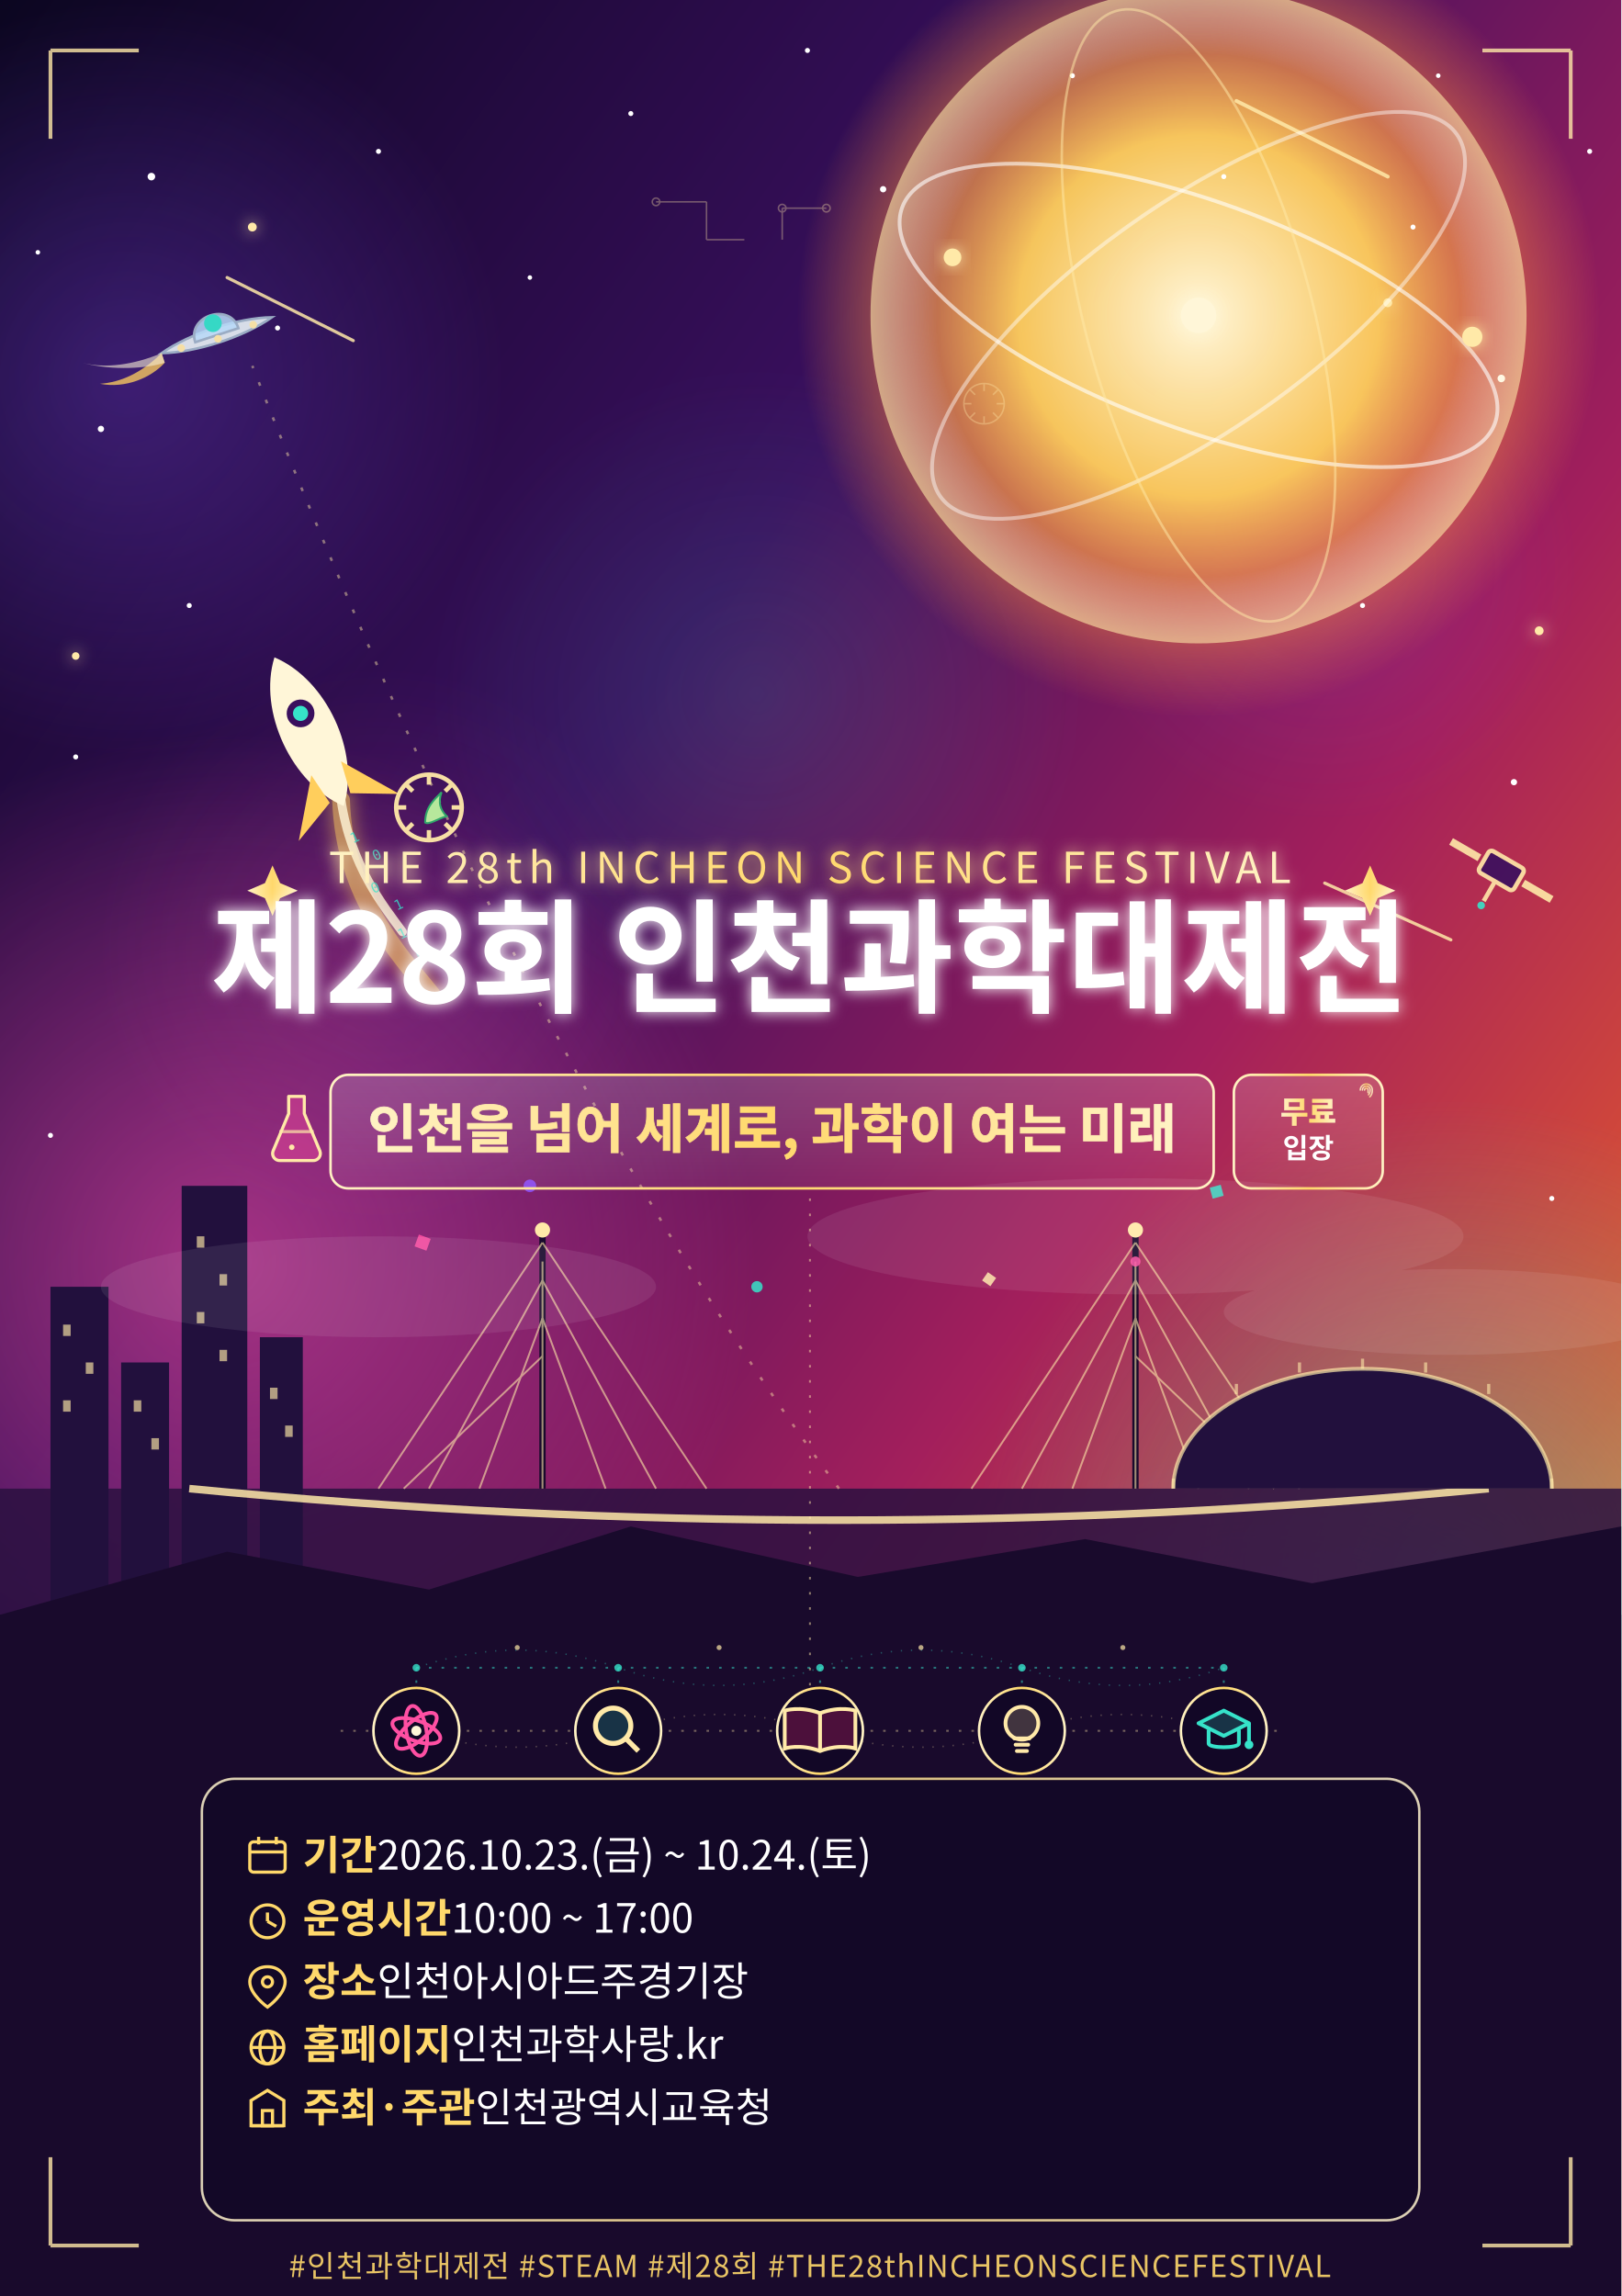
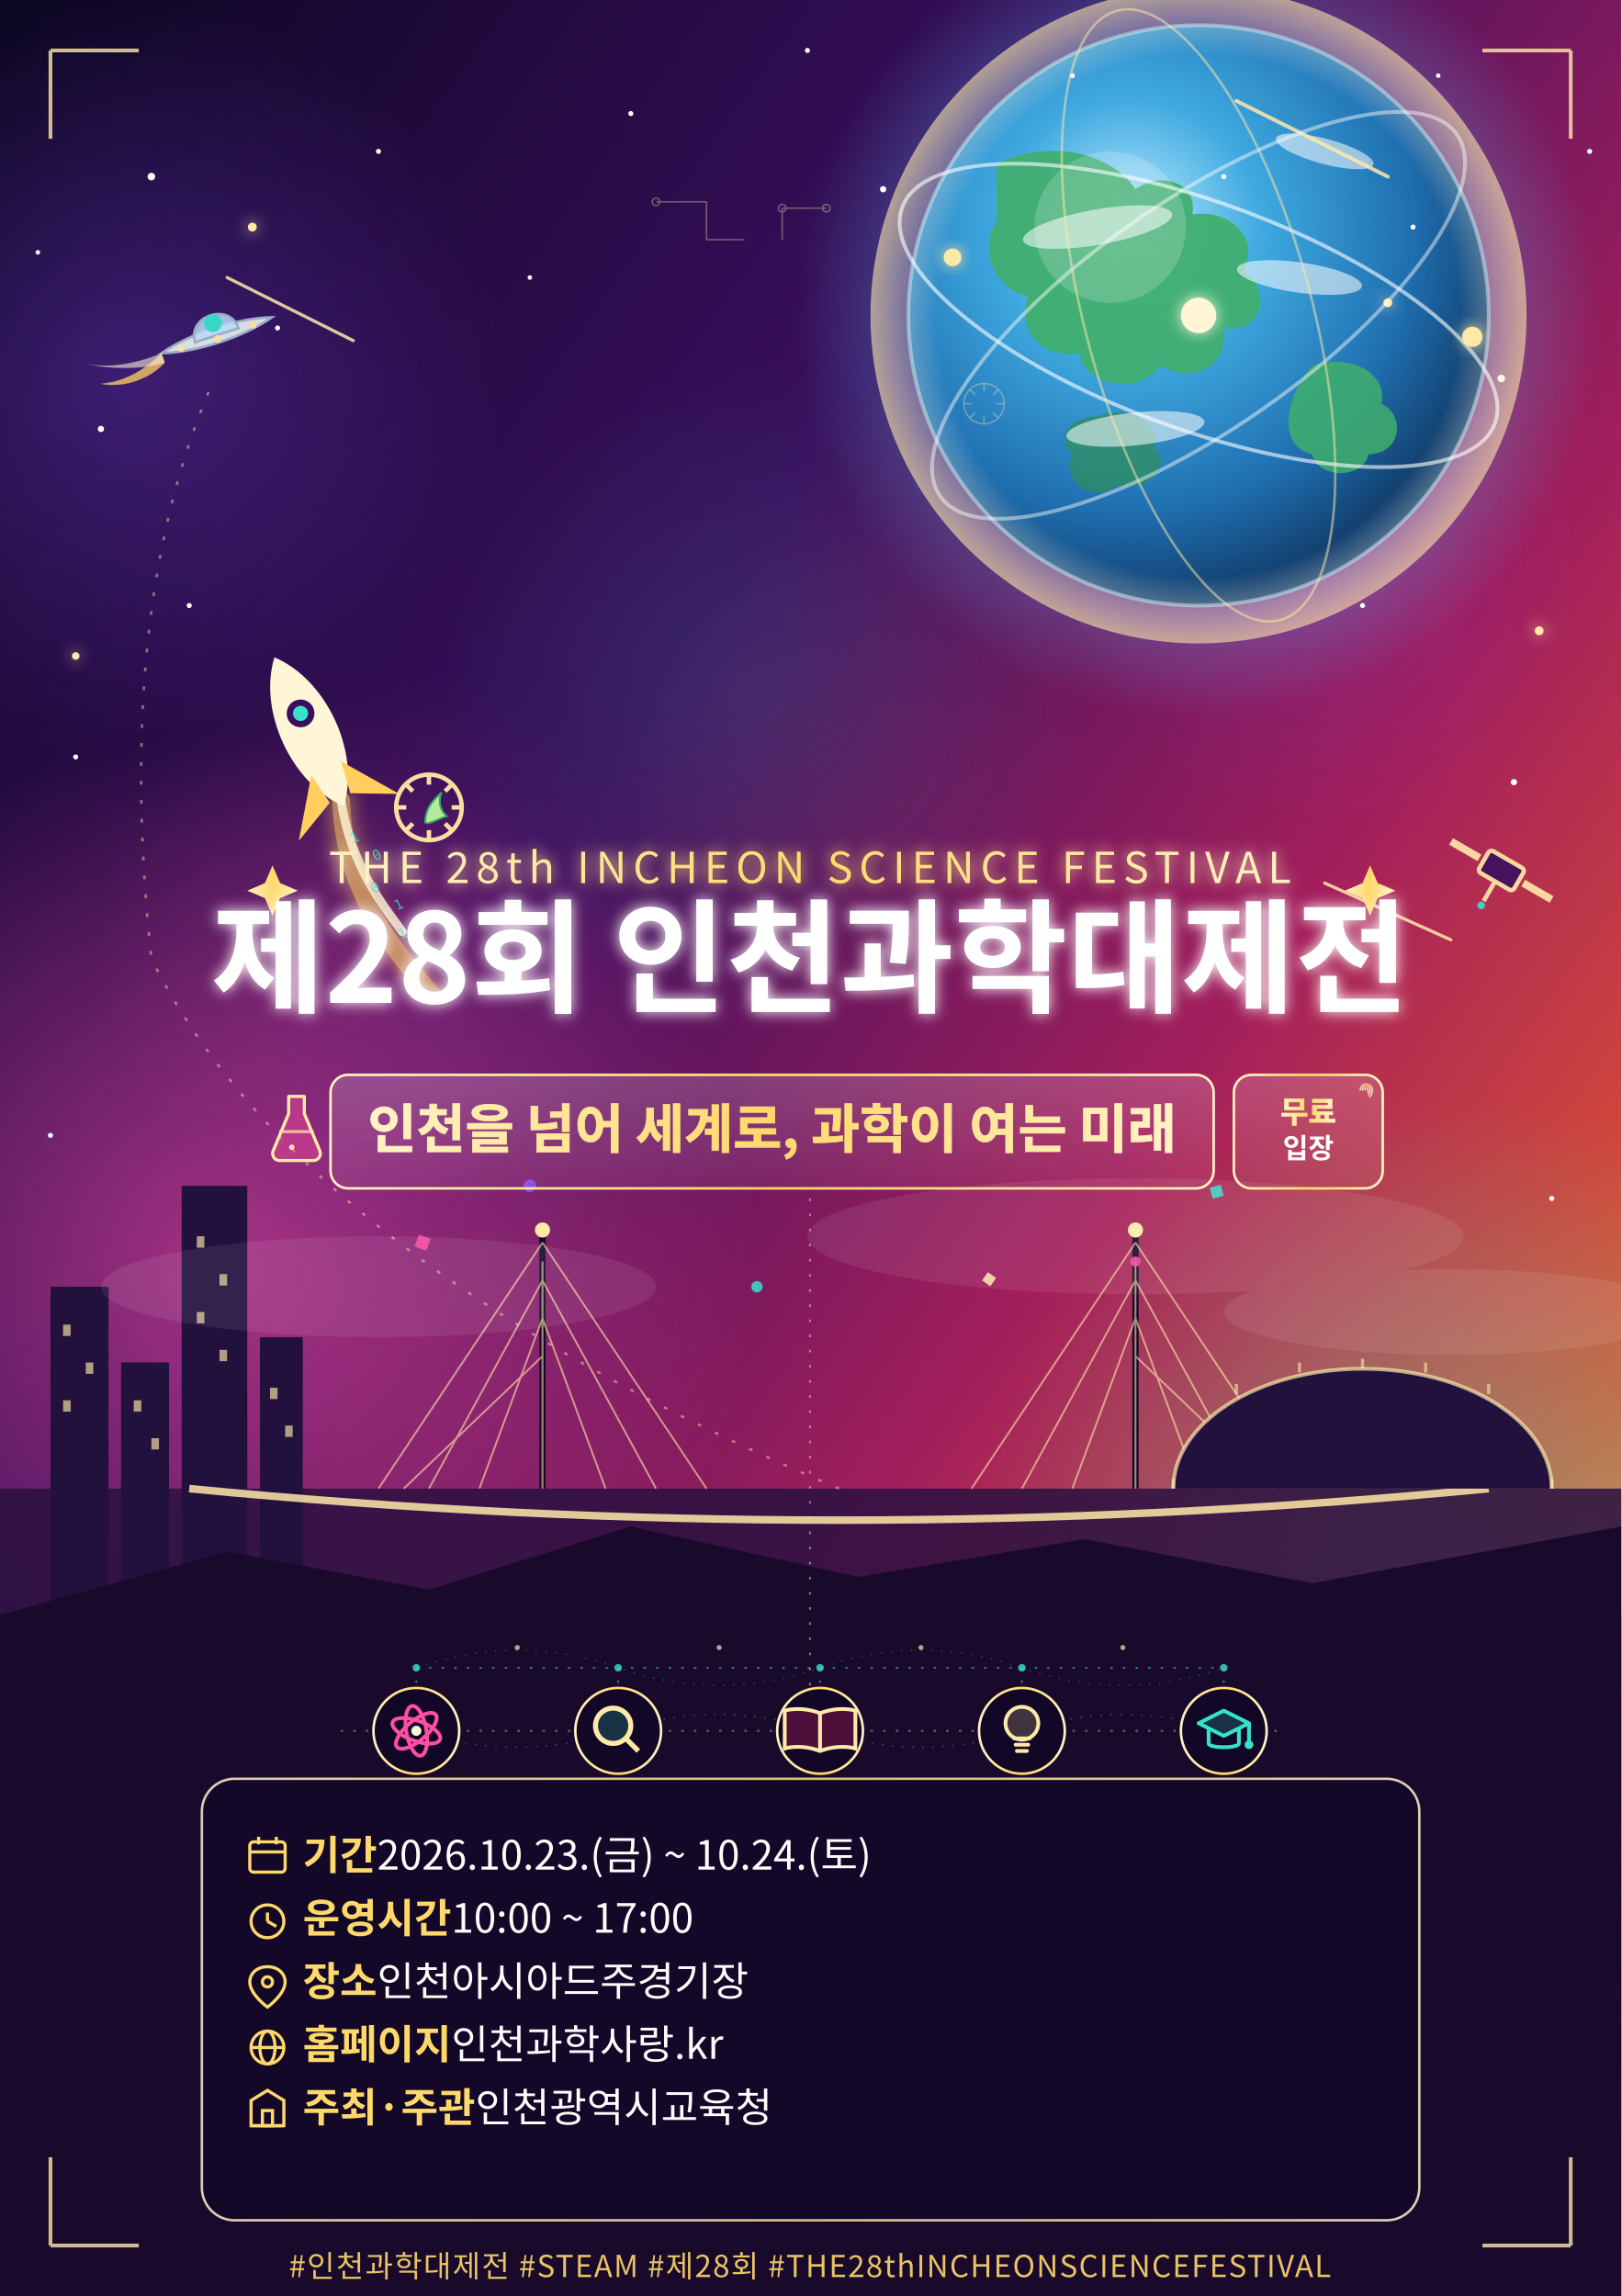
<svg xmlns="http://www.w3.org/2000/svg" width="257mm" height="364mm" viewBox="0 0 1285 1820" font-family="Noto Sans CJK KR, sans-serif">
  <defs>
    <linearGradient id="bg" x1="0%" y1="0%" x2="100%" y2="100%">
      <stop offset="0%" stop-color="#0b0620" />
      <stop offset="35%" stop-color="#3a0f5e" />
      <stop offset="60%" stop-color="#a31f5c" />
      <stop offset="80%" stop-color="#e0552f" />
      <stop offset="100%" stop-color="#ffc24b" />
    </linearGradient>
    <radialGradient id="sun" cx="50%" cy="50%" r="50%">
      <stop offset="0%" stop-color="#fff6d8" />
      <stop offset="45%" stop-color="#ffce5c" stop-opacity="0.95" />
      <stop offset="75%" stop-color="#ff8a3d" stop-opacity="0.55" />
      <stop offset="100%" stop-color="#ff8a3d" stop-opacity="0" />
    </radialGradient>
+     <radialGradient id="earthGlow" cx="50%" cy="50%" r="50%">
+       <stop offset="0%" stop-color="#bfe9ff" stop-opacity="0.9" />
+       <stop offset="60%" stop-color="#5fc4ff" stop-opacity="0.4" />
+       <stop offset="100%" stop-color="#5fc4ff" stop-opacity="0" />
+     </radialGradient>
+     <radialGradient id="earthSphere" cx="38%" cy="35%" r="65%">
+       <stop offset="0%" stop-color="#bfeeff" />
+       <stop offset="35%" stop-color="#3fa9e0" />
+       <stop offset="75%" stop-color="#1f6fb0" />
+       <stop offset="100%" stop-color="#123f6e" />
+     </radialGradient>
+     <clipPath id="earthClip">
+       <circle cx="950" cy="250" r="230" />
+     </clipPath>
    <radialGradient id="nebulaPink" cx="50%" cy="50%" r="50%">
      <stop offset="0%" stop-color="#ff4fa3" stop-opacity="0.55" />
      <stop offset="100%" stop-color="#ff4fa3" stop-opacity="0" />
    </radialGradient>
    <radialGradient id="nebulaTeal" cx="50%" cy="50%" r="50%">
      <stop offset="0%" stop-color="#36e2c9" stop-opacity="0.4" />
      <stop offset="100%" stop-color="#36e2c9" stop-opacity="0" />
    </radialGradient>
    <radialGradient id="nebulaPurple" cx="50%" cy="50%" r="50%">
      <stop offset="0%" stop-color="#8a4dff" stop-opacity="0.5" />
      <stop offset="100%" stop-color="#8a4dff" stop-opacity="0" />
    </radialGradient>
    <linearGradient id="panel" x1="0%" y1="0%" x2="0%" y2="100%">
      <stop offset="0%" stop-color="#ffffff" stop-opacity="0.18" />
      <stop offset="100%" stop-color="#ffffff" stop-opacity="0.05" />
    </linearGradient>
    <linearGradient id="goldText" x1="0%" y1="0%" x2="100%" y2="0%">
      <stop offset="0%" stop-color="#fff2c4" />
      <stop offset="50%" stop-color="#ffd86b" />
      <stop offset="100%" stop-color="#fff2c4" />
    </linearGradient>
    <radialGradient id="ringGlow" cx="50%" cy="50%" r="50%">
      <stop offset="80%" stop-color="#ffffff" stop-opacity="0" />
      <stop offset="100%" stop-color="#ffe9a8" stop-opacity="0.6" />
    </radialGradient>
    <filter id="glow" x="-50%" y="-50%" width="200%" height="200%">
      <feGaussianBlur stdDeviation="6" result="b" />
      <feMerge>
        <feMergeNode in="b" />
        <feMergeNode in="SourceGraphic" />
      </feMerge>
    </filter>
  </defs>
  <rect x="0" y="0" width="1285" height="1820" fill="url(#bg)" />
  <circle cx="180" cy="1000" r="420" fill="url(#nebulaPink)" />
  <circle cx="1150" cy="1250" r="380" fill="url(#nebulaTeal)" />
  <circle cx="1000" cy="1500" r="350" fill="url(#nebulaPurple)" />
  <circle cx="100" cy="300" r="300" fill="url(#nebulaPurple)" opacity="0.6" />
  <circle cx="600" cy="550" r="260" fill="url(#nebulaTeal)" opacity="0.3" />
  <circle cx="300" cy="750" r="220" fill="url(#nebulaPink)" opacity="0.25" />
  <circle cx="1050" cy="450" r="200" fill="url(#nebulaPurple)" opacity="0.3" />
-   <circle cx="950" cy="250" r="320" fill="url(#sun)" />
+   <circle cx="950" cy="250" r="320" fill="url(#earthGlow)" />
+   <circle cx="950" cy="250" r="230" fill="url(#earthSphere)" />
+   <g clip-path="url(#earthClip)">
+     <path d="M790 130 C830 110 880 120 900 150 C920 135 950 145 945 170 C975 165 1000 190 985 215 C1010 230 1000 265 970 260 C975 290 945 305 920 290 C900 315 860 305 855 280 C825 285 805 260 815 235 C790 230 775 200 790 175 Z" fill="#3fae6b" opacity="0.92" />
+     <path d="M1040 290 C1070 280 1100 295 1095 320 C1115 330 1110 360 1085 360 C1080 380 1045 380 1040 360 C1015 355 1015 320 1040 290 Z" fill="#3fae6b" opacity="0.85" />
+     <path d="M870 330 C895 320 920 335 915 355 C930 370 910 390 885 385 C865 400 840 380 850 360 C835 345 850 330 870 330 Z" fill="#2f8f57" opacity="0.7" />
+     <g fill="#ffffff" opacity="0.55">
+       <ellipse cx="870" cy="180" rx="60" ry="14" transform="rotate(-10 870 180)" />
+       <ellipse cx="1030" cy="220" rx="50" ry="12" transform="rotate(8 1030 220)" />
+       <ellipse cx="900" cy="340" rx="55" ry="13" transform="rotate(-6 900 340)" />
+       <ellipse cx="1050" cy="120" rx="40" ry="10" transform="rotate(15 1050 120)" />
+     </g>
+   </g>
+   <circle cx="950" cy="250" r="230" fill="none" stroke="#bfeeff" stroke-width="3" opacity="0.5" />
+   <circle cx="880" cy="180" r="60" fill="#ffffff" opacity="0.18" />
  <g fill="#ffffff">
    <circle cx="120" cy="140" r="3" />
    <circle cx="220" cy="260" r="2" />
    <circle cx="80" cy="340" r="2.5" />
    <circle cx="300" cy="120" r="2" />
    <circle cx="1120" cy="180" r="2" />
    <circle cx="1190" cy="300" r="3" />
    <circle cx="60" cy="600" r="2" />
    <circle cx="1200" cy="620" r="2.5" />
    <circle cx="40" cy="900" r="2" />
    <circle cx="1230" cy="950" r="2" />
    <circle cx="500" cy="90" r="2" />
    <circle cx="700" cy="150" r="2.5" />
    <circle cx="850" cy="60" r="2" />
    <circle cx="150" cy="480" r="2" />
    <circle cx="1080" cy="480" r="2" />
    <circle cx="970" cy="140" r="2" />
    <circle cx="420" cy="220" r="1.8" />
    <circle cx="1260" cy="120" r="2" />
    <circle cx="30" cy="200" r="1.8" />
    <circle cx="640" cy="40" r="2" />
    <circle cx="1140" cy="60" r="1.8" />
  </g>
  <g fill="#ffe9a8" filter="url(#glow)">
    <circle cx="200" cy="180" r="3.5" />
    <circle cx="1100" cy="240" r="3.5" />
    <circle cx="60" cy="520" r="3" />
    <circle cx="1220" cy="500" r="3.5" />
  </g>
  <g stroke="#ffe9a8" stroke-width="1.2" opacity="0.35" fill="none">
    <path d="M520 160 h40 M560 160 v30 M560 190 h30 M620 190 v-25 M620 165 h35" />
    <circle cx="520" cy="160" r="3" />
    <circle cx="620" cy="165" r="3" />
    <circle cx="655" cy="165" r="3" />
    <circle cx="780" cy="320" r="16" />
    <path d="M780 304 v6 M780 330 v6 M764 320 h6 M790 320 h6 M768.7 308.7 l4.2 4.2 M787.1 327.1 l4.2 4.2 M768.7 331.3 l4.2 -4.2 M787.1 312.9 l4.2 -4.2" />
  </g>
  <g stroke="#ffe9a8" stroke-linecap="round" opacity="0.85">
    <line x1="980" y1="80" x2="1100" y2="140" stroke-width="3" />
    <line x1="180" y1="220" x2="280" y2="270" stroke-width="2.5" />
    <line x1="1050" y1="700" x2="1150" y2="745" stroke-width="2.5" />
  </g>
  <path d="M0 1180 L1285 1180 L1285 1820 L0 1820 Z" fill="#2a1140" opacity="0.85" />
  <path d="M0 1280 L1285 1280 L1285 1820 L0 1820 Z" fill="#190a2c" />
  <g fill="#22103d">
    <rect x="40" y="1020" width="46" height="260" />
    <rect x="96" y="1080" width="38" height="200" />
    <rect x="144" y="940" width="52" height="340" />
    <rect x="206" y="1060" width="34" height="220" />
  </g>
  <g fill="#ffe9a8" opacity="0.65">
    <rect x="50" y="1050" width="6" height="9" />
    <rect x="68" y="1080" width="6" height="9" />
    <rect x="50" y="1110" width="6" height="9" />
    <rect x="106" y="1110" width="6" height="9" />
    <rect x="120" y="1140" width="6" height="9" />
    <rect x="156" y="980" width="6" height="9" />
    <rect x="174" y="1010" width="6" height="9" />
    <rect x="156" y="1040" width="6" height="9" />
    <rect x="174" y="1070" width="6" height="9" />
    <rect x="214" y="1100" width="6" height="9" />
    <rect x="226" y="1130" width="6" height="9" />
  </g>
  <g stroke="#190a2c" stroke-width="5">
    <line x1="430" y1="1180" x2="430" y2="980" />
    <line x1="900" y1="1180" x2="900" y2="980" />
  </g>
  <circle cx="430" cy="975" r="6" fill="#ffe9a8" />
  <circle cx="900" cy="975" r="6" fill="#ffe9a8" />
  <g stroke="#ffe9a8" stroke-width="1.5" opacity="0.6">
    <line x1="430" y1="985" x2="300" y2="1180" />
    <line x1="430" y1="1015" x2="340" y2="1180" />
    <line x1="430" y1="1045" x2="380" y2="1180" />
    <line x1="430" y1="985" x2="560" y2="1180" />
    <line x1="430" y1="1015" x2="520" y2="1180" />
    <line x1="430" y1="1045" x2="480" y2="1180" />
    <line x1="900" y1="985" x2="770" y2="1180" />
    <line x1="900" y1="1015" x2="810" y2="1180" />
    <line x1="900" y1="1045" x2="850" y2="1180" />
    <line x1="900" y1="985" x2="1030" y2="1180" />
    <line x1="900" y1="1015" x2="990" y2="1180" />
    <line x1="900" y1="1045" x2="950" y2="1180" />
    <line x1="430" y1="1000" x2="430" y2="1180" />
    <line x1="900" y1="1000" x2="900" y2="1180" />
    <line x1="430" y1="1075" x2="320" y2="1180" />
    <line x1="900" y1="1075" x2="1010" y2="1180" />
  </g>
  <path d="M150 1180 Q665 1230 1180 1180" stroke="#ffe9a8" stroke-width="6" fill="none" opacity="0.85" />
  <g transform="translate(1080,1180)">
    <path d="M-150 0 A150 95 0 0 1 150 0 Z" fill="#22103d" />
    <path d="M-150 0 A150 95 0 0 1 150 0" fill="none" stroke="#ffe9a8" stroke-width="3" opacity="0.7" />
    <path d="M-150 0 L-150 -8 M-100 -75 L-100 -83 M-50 -92 L-50 -100 M0 -95 L0 -103 M50 -92 L50 -100 M100 -75 L100 -83 M150 0 L150 -8" stroke="#ffe9a8" stroke-width="2.5" opacity="0.6" />
  </g>
  <path d="M0 1280 L180 1230 L340 1260 L500 1210 L680 1250 L860 1220 L1040 1255 L1285 1210 L1285 1820 L0 1820 Z" fill="#190a2c" />
  <g transform="translate(950,250)">
    <circle r="260" fill="url(#ringGlow)" />
    <ellipse rx="250" ry="90" fill="none" stroke="#ffffff" stroke-width="3" opacity="0.6" transform="rotate(20)" />
    <ellipse rx="250" ry="90" fill="none" stroke="#ffffff" stroke-width="3" opacity="0.45" transform="rotate(-35)" />
    <ellipse rx="250" ry="90" fill="none" stroke="#ffe9a8" stroke-width="2" opacity="0.5" transform="rotate(75)" />
    <circle r="14" fill="#fff6d8" filter="url(#glow)" />
    <circle cx="217" cy="17" r="8" fill="#ffe9a8" filter="url(#glow)" />
    <circle cx="-195" cy="-46" r="7" fill="#ffe9a8" filter="url(#glow)" />
  </g>
-   <path d="M665 1180 Q 420 850 200 290" stroke="#ffe9a8" stroke-width="2" stroke-dasharray="3 12" fill="none" opacity="0.45" />
+   <path d="M665 1180 Q 240 1000 120 760 Q 90 480 170 300" stroke="#ffe9a8" stroke-width="2" stroke-dasharray="3 12" fill="none" opacity="0.45" />
  <g transform="translate(245,580) rotate(-25)">
    <path d="M0 60 C-30 130 -10 190 0 230" stroke="#ffce5c" stroke-width="14" fill="none" opacity="0.6" stroke-linecap="round" filter="url(#glow)" />
    <path d="M0 60 C-15 110 -5 150 0 175" stroke="#fff6d8" stroke-width="7" fill="none" opacity="0.8" stroke-linecap="round" />
    <g fill="#36e2c9" font-size="11" font-family="monospace" opacity="0.8">
      <text x="-6" y="95">1</text>
      <text x="4" y="115">0</text>
      <text x="-8" y="138">0</text>
      <text x="3" y="158">1</text>
      <text x="-4" y="180">1</text>
      <text x="2" y="200">0</text>
    </g>
    <path d="M0 -65 C30 -32 30 32 0 65 C-30 32 -30 -32 0 -65 Z" fill="#fff6d8" />
    <path d="M-13 32 L-44 75 L-9 58 Z" fill="#ffce5c" />
    <path d="M13 32 L44 75 L9 58 Z" fill="#ffce5c" />
    <circle cx="0" cy="-16" r="11" fill="#3a0f5e" />
    <circle cx="0" cy="-16" r="6" fill="#36e2c9" />
  </g>
  <g transform="translate(1190,690) rotate(30)" stroke="#ffe9a8" stroke-width="3.5" fill="none" opacity="0.9">
    <rect x="-16" y="-10" width="32" height="20" rx="3" fill="#3a0f5e" />
    <rect x="-46" y="-3" width="26" height="6" fill="#ffe9a8" stroke="none" />
    <rect x="20" y="-3" width="26" height="6" fill="#ffe9a8" stroke="none" />
    <line x1="0" y1="10" x2="0" y2="28" />
    <circle cx="0" cy="32" r="3" fill="#36e2c9" stroke="none" />
  </g>
  <g transform="translate(170,260) rotate(-18)" opacity="0.95">
    <path d="M-46 6 C-20 -2 20 -2 46 6 C20 14 -20 14 -46 6 Z" fill="#dfe7ee" stroke="#9fb3c8" stroke-width="2" />
    <path d="M-18 6 C-18 -16 18 -16 18 6 Z" fill="#bfe3ff" fill-opacity="0.85" stroke="#9fb3c8" stroke-width="2" />
    <circle cx="0" cy="-4" r="7" fill="#36e2c9" />
    <circle cx="-30" cy="7" r="3" fill="#ffe9a8" />
    <circle cx="0" cy="9" r="3" fill="#ffe9a8" />
    <circle cx="30" cy="7" r="3" fill="#ffe9a8" />
    <path d="M-46 6 C-66 16 -84 18 -100 14 C-82 24 -60 22 -46 14 Z" fill="#ffce5c" opacity="0.8" />
    <path d="M-46 6 C-70 8 -92 4 -108 -6 C-86 8 -60 14 -46 14 Z" fill="#fff6d8" opacity="0.6" />
  </g>
  <g transform="translate(340,640)" opacity="0.95">
    <g fill="none" stroke="#ffe9a8" stroke-width="3.5">
      <circle r="26" />
      <path d="M0 -26 v8 M0 18 v8 M-26 0 h8 M18 0 h8 M-18.4 -18.4 l5.6 5.6 M12.8 12.8 l5.6 5.6 M-18.4 18.4 l5.6 -5.6 M12.8 -12.8 l5.6 -5.6" />
    </g>
    <path d="M-3 12 C-3 0 4 -6 10 -12 C7 -4 9 2 14 7 C7 9 0 14 -3 12 Z" fill="#bdf2a0" stroke="#2fae6b" stroke-width="1.5" />
  </g>
  <g transform="translate(235,897) scale(0.62)" stroke="#ffe9a8" stroke-width="4" stroke-linejoin="round">
    <path d="M-10 -45 h20 v22 l20 48 a9 9 0 0 1 -9 12 h-42 a9 9 0 0 1 -9 -12 l20 -48 Z" fill="#ff4fa3" fill-opacity="0.4" />
    <path d="M-22 0 h44" opacity="0.7" />
    <circle cx="-6" cy="20" r="3.5" fill="#ffe9a8" stroke="none" />
  </g>
  <line x1="642" y1="950" x2="642" y2="1372" stroke="#ffe9a8" stroke-width="1.5" stroke-dasharray="2 10" opacity="0.5" />
  <g transform="translate(0,1372)">
    <path d="M330 -50 L490 -50 L650 -50 L810 -50 L970 -50 M330 -50 L330 0 M490 -50 L490 0 M650 -50 L650 0 M810 -50 L810 0 M970 -50 L970 0" stroke="#36e2c9" stroke-width="1.5" stroke-dasharray="2 8" opacity="0.5" fill="none" />
    <path d="M330 -50 Q410 -78 490 -50 Q570 -22 650 -50 Q730 -78 810 -50 Q890 -22 970 -50" stroke="#36e2c9" stroke-width="1.2" stroke-dasharray="1 7" opacity="0.35" fill="none" />
    <path d="M330 0 Q410 26 490 0 Q570 -26 650 0 Q730 26 810 0 Q890 -26 970 0" stroke="#ffe9a8" stroke-width="1.2" stroke-dasharray="1 7" opacity="0.3" fill="none" />
    <circle cx="410" cy="-66" r="2" fill="#ffe9a8" opacity="0.7" />
    <circle cx="570" cy="-66" r="2" fill="#ffe9a8" opacity="0.7" />
    <circle cx="730" cy="-66" r="2" fill="#ffe9a8" opacity="0.7" />
    <circle cx="890" cy="-66" r="2" fill="#ffe9a8" opacity="0.7" />
    <circle cx="330" cy="-50" r="3" fill="#36e2c9" opacity="0.8" />
    <circle cx="490" cy="-50" r="3" fill="#36e2c9" opacity="0.8" />
    <circle cx="650" cy="-50" r="3" fill="#36e2c9" opacity="0.8" />
    <circle cx="810" cy="-50" r="3" fill="#36e2c9" opacity="0.8" />
    <circle cx="970" cy="-50" r="3" fill="#36e2c9" opacity="0.8" />
    <line x1="270" y1="0" x2="1015" y2="0" stroke="#ffe9a8" stroke-width="1.5" stroke-dasharray="2 8" opacity="0.4" />
    <g transform="translate(330,0)">
      <circle r="34" fill="#120726" stroke="url(#goldText)" stroke-width="2" />
      <g stroke="#ff4fa3" stroke-width="3" fill="none">
        <ellipse rx="20" ry="8" transform="rotate(20)" />
        <ellipse rx="20" ry="8" transform="rotate(-40)" />
        <ellipse rx="20" ry="8" transform="rotate(80)" />
        <circle r="4" fill="#fff6d8" stroke="none" />
      </g>
    </g>
    <g transform="translate(490,0)">
      <circle r="34" fill="#120726" stroke="url(#goldText)" stroke-width="2" />
      <g stroke="#ffe9a8" stroke-width="4" fill="none">
        <circle r="14" fill="#36e2c9" fill-opacity="0.2" cx="-4" cy="-4" />
        <line x1="6" y1="6" x2="16" y2="16" />
      </g>
    </g>
    <g transform="translate(650,0)">
      <circle r="34" fill="#120726" stroke="url(#goldText)" stroke-width="2" />
      <g stroke="#ffe9a8" stroke-width="3" fill="none">
        <path d="M0 -14 C-16 -20 -28 -16 -28 -16 V14 C-28 14 -16 10 0 16 C16 10 28 14 28 14 V-16 C28 -16 16 -20 0 -14 Z" fill="#a31f5c" fill-opacity="0.4" />
        <line x1="0" y1="-14" x2="0" y2="16" />
      </g>
    </g>
    <g transform="translate(810,0)">
      <circle r="34" fill="#120726" stroke="url(#goldText)" stroke-width="2" />
      <circle cx="0" cy="-6" r="13" fill="#ffe9a8" fill-opacity="0.2" stroke="#ffe9a8" stroke-width="3" />
      <path d="M-6 6 h12 M-5 11 h10 M-4 16 h8" stroke="#ffe9a8" stroke-width="3" stroke-linecap="round" />
    </g>
    <g transform="translate(970,0)">
      <circle r="34" fill="#120726" stroke="url(#goldText)" stroke-width="2" />
      <g stroke="#36e2c9" stroke-width="3" fill="none" stroke-linejoin="round">
        <path d="M0 -16 L20 -6 L0 4 L-20 -6 Z" fill="#36e2c9" fill-opacity="0.2" />
        <path d="M-12 -1 V10 C-12 14 12 14 12 10 V-1" />
        <line x1="20" y1="-6" x2="20" y2="8" />
        <circle cx="20" cy="11" r="2" fill="#36e2c9" />
      </g>
    </g>
  </g>
  <g opacity="0.85">
    <rect x="330" y="980" width="10" height="10" fill="#ff4fa3" transform="rotate(20 335 985)" />
    <rect x="960" y="940" width="9" height="9" fill="#36e2c9" transform="rotate(-15 965 945)" />
    <rect x="780" y="1010" width="8" height="8" fill="#ffe9a8" transform="rotate(35 784 1014)" />
    <circle cx="420" cy="940" r="5" fill="#8a4dff" />
    <circle cx="900" cy="1000" r="4" fill="#ff4fa3" />
    <circle cx="600" cy="1020" r="4.5" fill="#36e2c9" />
  </g>
  <g fill="#ffffff" opacity="0.08">
    <ellipse cx="300" cy="1020" rx="220" ry="40" />
    <ellipse cx="900" cy="980" rx="260" ry="46" />
    <ellipse cx="1150" cy="1040" rx="180" ry="34" />
  </g>
  <g stroke="#ffe9a8" stroke-width="3" opacity="0.8" fill="none">
    <path d="M40 40 h70 M40 40 v70" />
    <path d="M1245 40 h-70 M1245 40 v70" />
    <path d="M40 1780 h70 M40 1780 v-70" />
    <path d="M1245 1780 h-70 M1245 1780 v-70" />
  </g>
  <g fill="url(#goldText)">
    <path d="M210 700 l6 -14 l6 14 l14 6 l-14 6 l-6 14 l-6 -14 l-14 -6 Z" />
    <path d="M1080 700 l6 -14 l6 14 l14 6 l-14 6 l-6 14 l-6 -14 l-14 -6 Z" />
  </g>
  <text x="642" y="700" text-anchor="middle" fill="url(#goldText)" font-size="34" letter-spacing="5" filter="url(#glow)">THE 28th INCHEON SCIENCE FESTIVAL</text>
  <text x="642" y="795" text-anchor="middle" fill="#ffffff" font-size="98" font-weight="700" filter="url(#glow)">제28회 인천과학대제전</text>
  <rect x="262" y="852" width="700" height="90" rx="14" fill="url(#panel)" stroke="url(#goldText)" stroke-width="2" />
  <text x="612" y="910" text-anchor="middle" fill="url(#goldText)" font-size="42" font-weight="700" stroke="url(#goldText)" stroke-width="0.6">인천을 넘어 세계로, 과학이 여는 미래</text>
  <rect x="978" y="852" width="118" height="90" rx="14" fill="url(#panel)" stroke="url(#goldText)" stroke-width="2" />
  <text x="1037" y="890" text-anchor="middle" fill="url(#goldText)" font-size="24" font-weight="700" stroke="url(#goldText)" stroke-width="0.5">무료</text>
  <text x="1037" y="918" text-anchor="middle" fill="#ffffff" font-size="22" font-weight="700">입장</text>
  <g transform="translate(1083,862) scale(0.34)" stroke="url(#goldText)" stroke-width="3.5" fill="none" opacity="0.85" stroke-linecap="round">
    <path d="M-14 6 a14 14 0 0 1 28 0 a14 18 0 0 1 -6 16" />
    <path d="M-9 6 a9 9 0 0 1 18 0 a9 13 0 0 1 -4 11" />
    <path d="M-4 6 a4 4 0 0 1 8 0 v6" />
  </g>
  <rect x="160" y="1410" width="965" height="350" rx="26" fill="#120726" opacity="0.8" stroke="url(#goldText)" stroke-width="2" />
  <rect x="160" y="1410" width="965" height="350" rx="26" fill="none" stroke="#ffffff" stroke-width="1" opacity="0.25" />
  <g stroke="#ffd86b" stroke-width="2.5" fill="none">
    <g transform="translate(212,1473)">
      <rect x="-14" y="-13" width="28" height="24" rx="3" />
      <line x1="-14" y1="-5" x2="14" y2="-5" />
      <line x1="-7" y1="-17" x2="-7" y2="-11" />
      <line x1="7" y1="-17" x2="7" y2="-11" />
    </g>
    <g transform="translate(212,1523)">
      <circle r="13" />
      <line x1="0" y1="-7" x2="0" y2="0" />
      <line x1="0" y1="0" x2="7" y2="4" />
    </g>
    <g transform="translate(212,1573)">
      <path d="M0 -14 C9 -14 14 -8 14 -2 C14 8 0 18 0 18 C0 18 -14 8 -14 -2 C-14 -8 -9 -14 0 -14 Z" />
      <circle cx="0" cy="-2" r="4" />
    </g>
    <g transform="translate(212,1623)">
      <circle r="13" />
      <ellipse rx="6" ry="13" />
      <line x1="-13" y1="0" x2="13" y2="0" />
    </g>
    <g transform="translate(212,1673)">
      <path d="M-13 12 V-8 L0 -16 L13 -8 V12 Z" />
      <line x1="-13" y1="12" x2="13" y2="12" />
      <rect x="-4" y="0" width="8" height="12" />
    </g>
  </g>
  <g fill="#ffffff" font-size="32">
    <text x="240" y="1482">
      <tspan fill="#ffd86b" font-weight="700">기간 </tspan>2026.10.23.(금) ~ 10.24.(토)</text>
    <text x="240" y="1532">
      <tspan fill="#ffd86b" font-weight="700">운영시간 </tspan>10:00 ~ 17:00</text>
    <text x="240" y="1582">
      <tspan fill="#ffd86b" font-weight="700">장소 </tspan>인천아시아드주경기장</text>
    <text x="240" y="1632">
      <tspan fill="#ffd86b" font-weight="700">홈페이지 </tspan>인천과학사랑.kr</text>
    <text x="240" y="1682">
      <tspan fill="#ffd86b" font-weight="700">주최·주관 </tspan>인천광역시교육청</text>
  </g>
  <text x="642" y="1805" text-anchor="middle" fill="#ffd86b" font-size="24" opacity="0.9" letter-spacing="1">#인천과학대제전 #STEAM #제28회 #THE28thINCHEONSCIENCEFESTIVAL</text>
</svg>
